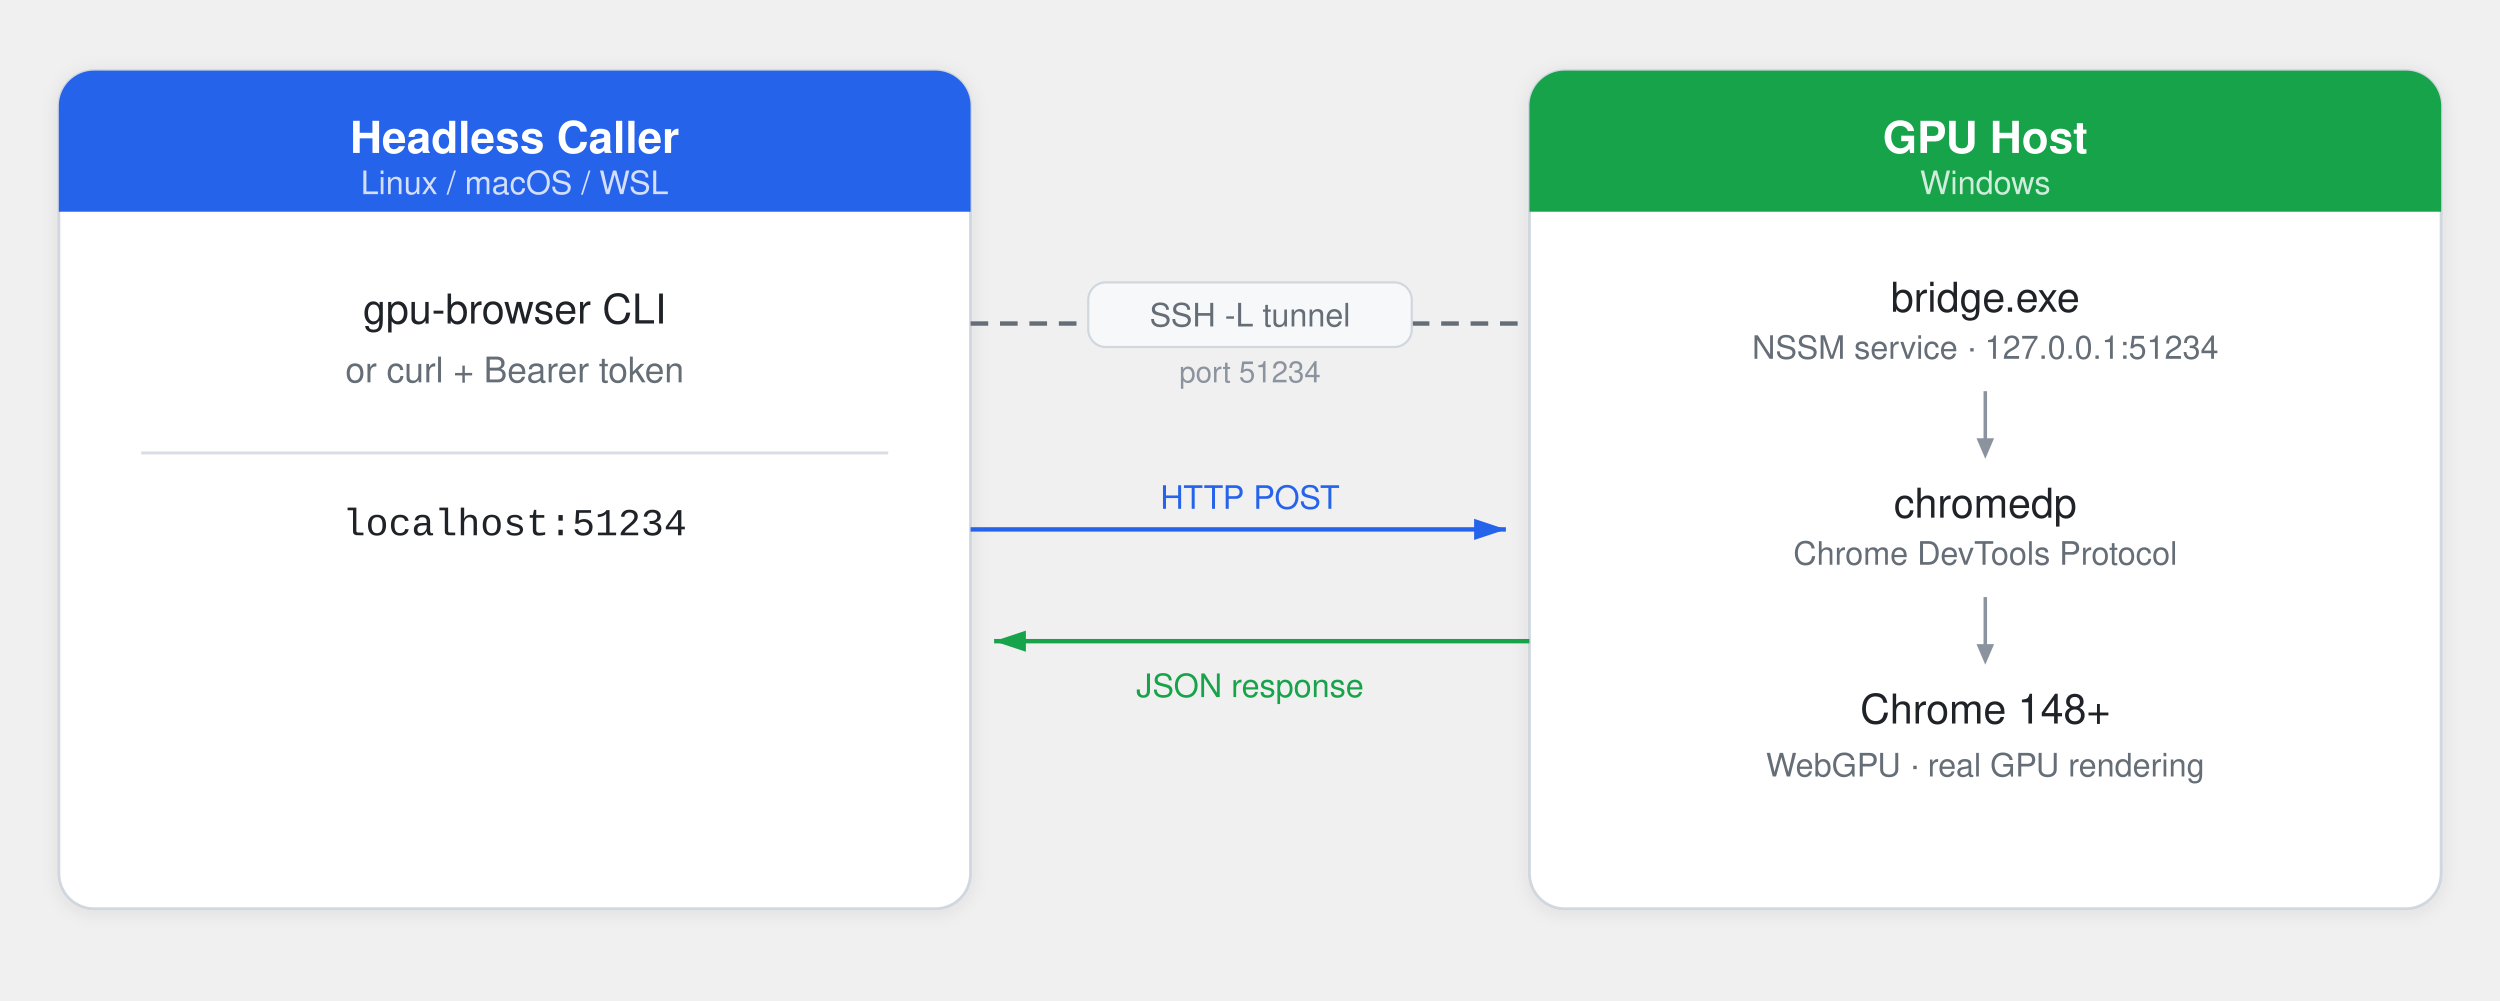
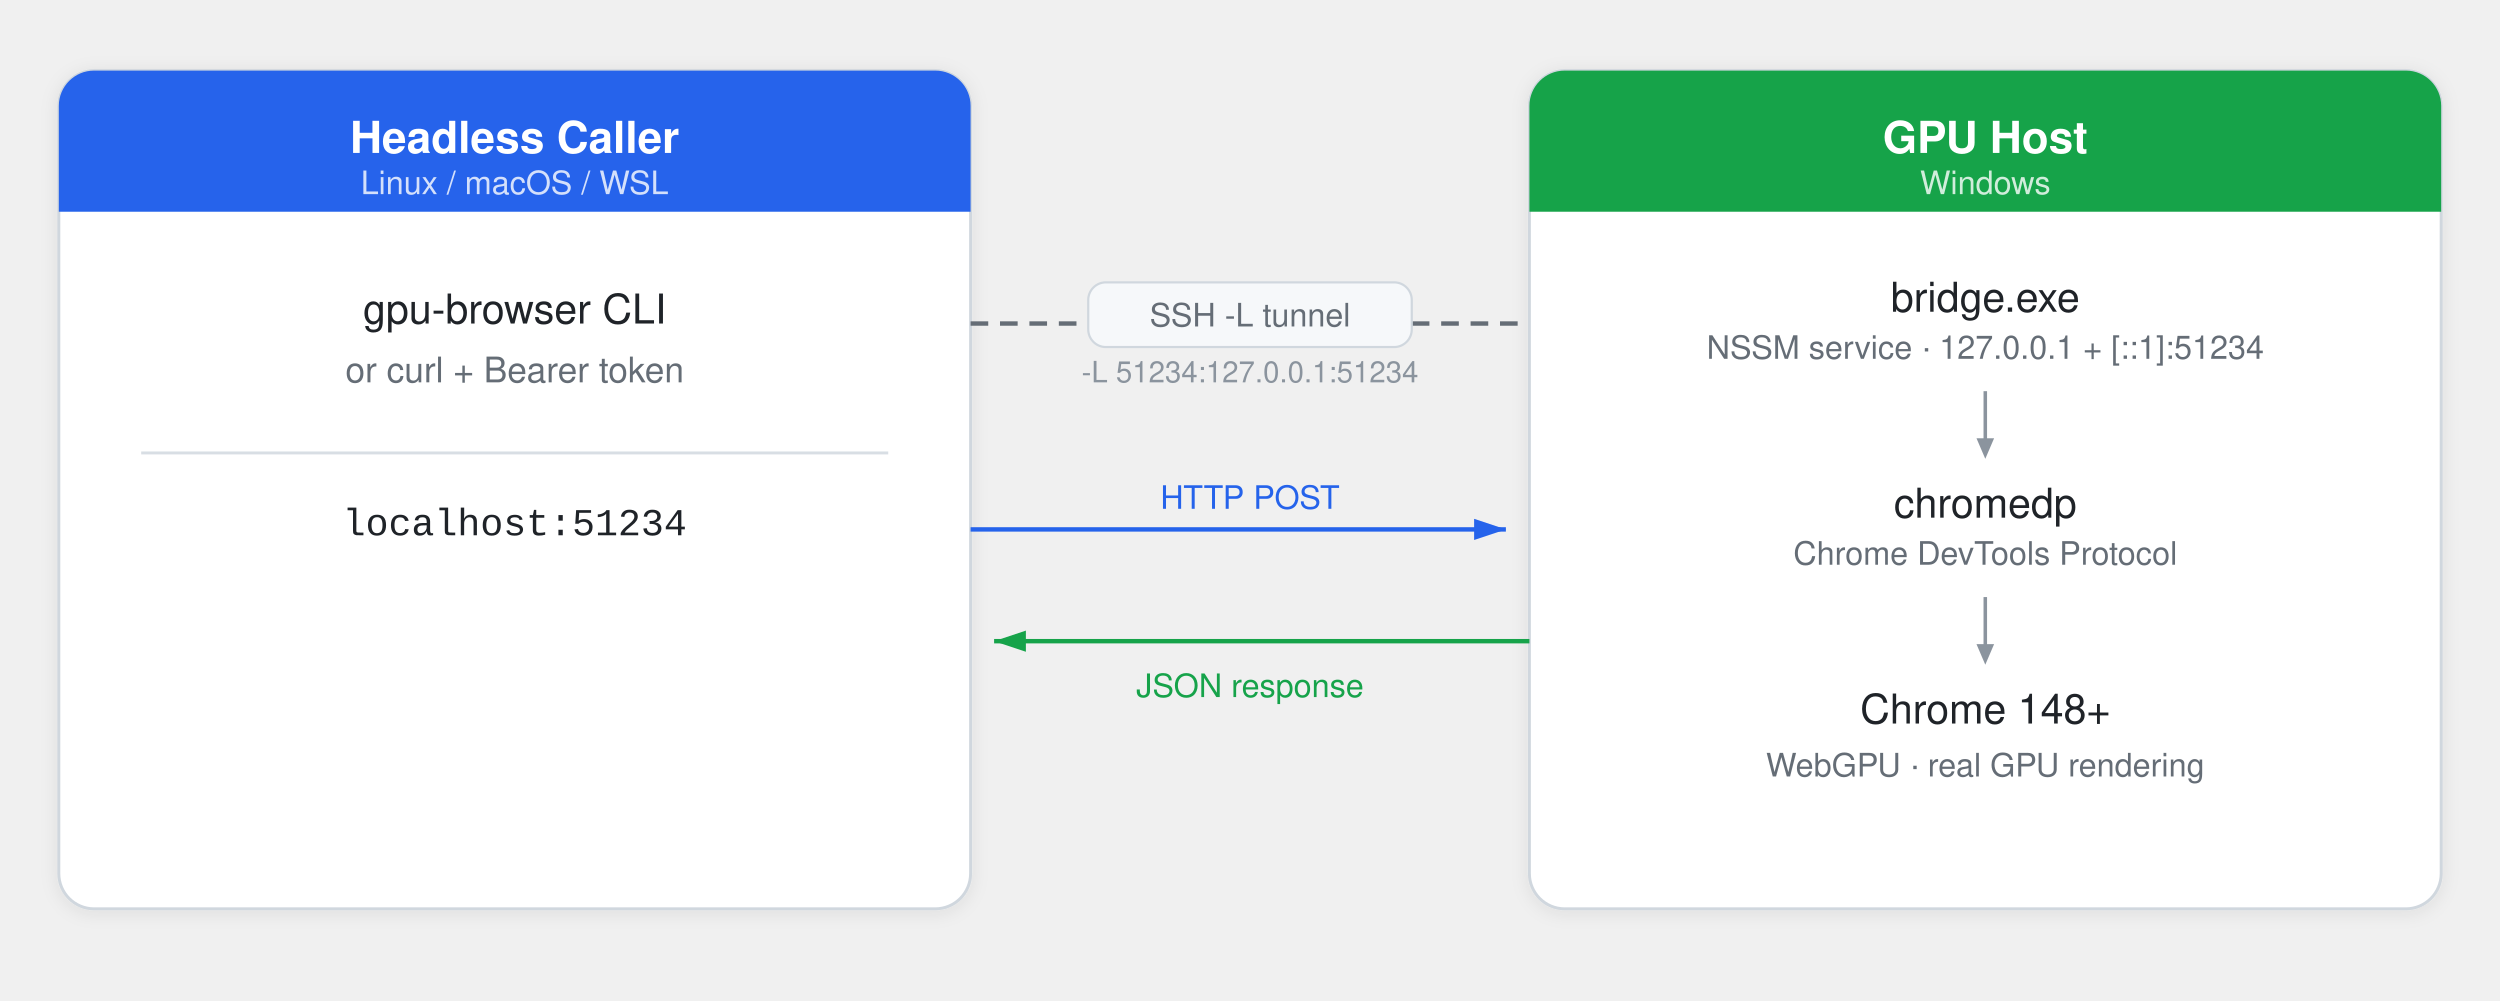
<svg xmlns="http://www.w3.org/2000/svg" viewBox="0 0 850 340">
  <style>
    text { font-family: -apple-system, BlinkMacSystemFont, 'Segoe UI', Helvetica, Arial, sans-serif; }
    .mono { font-family: 'SFMono-Regular', Consolas, 'Liberation Mono', Menlo, monospace; }
  </style>
  <defs>
    <filter id="shadow" x="-3%" y="-3%" width="106%" height="112%">
      <feDropShadow dx="0" dy="1" stdDeviation="3" flood-color="#1f2328" flood-opacity="0.08" />
    </filter>
    <marker id="ah-blue" viewBox="0 0 10 7" refX="9" refY="3.5" markerWidth="8" markerHeight="6" orient="auto">
      <polygon points="0,0.5 9,3.5 0,6.5" fill="#2563eb" />
    </marker>
    <marker id="ah-green" viewBox="0 0 10 7" refX="9" refY="3.5" markerWidth="8" markerHeight="6" orient="auto">
      <polygon points="0,0.5 9,3.5 0,6.5" fill="#16a34a" />
    </marker>
  </defs>
  <g filter="url(#shadow)">
    <rect x="20" y="24" width="310" height="285" rx="12" fill="#fff" stroke="#d0d7de" />
    <path d="M20,36 A12,12 0 0 1 32,24 L318,24 A12,12 0 0 1 330,36 L330,72 L20,72Z" fill="#2563eb" />
  </g>
  <text x="175" y="52" text-anchor="middle" fill="#fff" font-size="15" font-weight="600">Headless Caller</text>
  <text x="175" y="66" text-anchor="middle" fill="rgba(255,255,255,0.8)" font-size="11">Linux / macOS / WSL</text>
  <text x="175" y="110" text-anchor="middle" fill="#1f2328" font-size="14" font-weight="500">gpu-browser CLI</text>
  <text x="175" y="130" text-anchor="middle" fill="#656d76" font-size="12">or curl + Bearer token</text>
  <line x1="48" y1="154" x2="302" y2="154" stroke="#d8dee4" />
  <text x="175" y="182" text-anchor="middle" fill="#1f2328" font-size="13" font-weight="500" class="mono">localhost:51234</text>
  <g filter="url(#shadow)">
    <rect x="520" y="24" width="310" height="285" rx="12" fill="#fff" stroke="#d0d7de" />
    <path d="M520,36 A12,12 0 0 1 532,24 L818,24 A12,12 0 0 1 830,36 L830,72 L520,72Z" fill="#16a34a" />
  </g>
  <text x="675" y="52" text-anchor="middle" fill="#fff" font-size="15" font-weight="600">GPU Host</text>
  <text x="675" y="66" text-anchor="middle" fill="rgba(255,255,255,0.8)" font-size="11">Windows</text>
  <text x="675" y="106" text-anchor="middle" fill="#1f2328" font-size="14" font-weight="500">bridge.exe</text>
-   <text x="675" y="122" text-anchor="middle" fill="#656d76" font-size="11">NSSM service · 127.0.0.1:51234</text>
+   <text x="675" y="122" text-anchor="middle" fill="#656d76" font-size="11">NSSM service · 127.0.0.1 + [::1]:51234</text>
  <line x1="675" y1="133" x2="675" y2="152" stroke="#8b949e" stroke-width="1.2" />
  <polygon points="672,149 675,156 678,149" fill="#8b949e" />
  <text x="675" y="176" text-anchor="middle" fill="#1f2328" font-size="14" font-weight="500">chromedp</text>
  <text x="675" y="192" text-anchor="middle" fill="#656d76" font-size="11">Chrome DevTools Protocol</text>
  <line x1="675" y1="203" x2="675" y2="222" stroke="#8b949e" stroke-width="1.2" />
  <polygon points="672,219 675,226 678,219" fill="#8b949e" />
  <text x="675" y="246" text-anchor="middle" fill="#1f2328" font-size="14" font-weight="500">Chrome 148+</text>
  <text x="675" y="264" text-anchor="middle" fill="#656d76" font-size="11">WebGPU · real GPU rendering</text>
  <line x1="330" y1="110" x2="520" y2="110" stroke="#656d76" stroke-width="1.5" stroke-dasharray="6,4" />
  <rect x="370" y="96" width="110" height="22" rx="6" fill="#f6f8fa" stroke="#d0d7de" stroke-width="0.75" />
  <text x="425" y="111" text-anchor="middle" fill="#656d76" font-size="11" font-weight="500">SSH -L tunnel</text>
-   <text x="425" y="130" text-anchor="middle" fill="#8b949e" font-size="10">port 51234</text>
+   <text x="425" y="130" text-anchor="middle" fill="#8b949e" font-size="10">-L 51234:127.0.0.1:51234</text>
  <line x1="330" y1="180" x2="512" y2="180" stroke="#2563eb" stroke-width="1.5" marker-end="url(#ah-blue)" />
  <text x="425" y="173" text-anchor="middle" fill="#2563eb" font-size="11" font-weight="500">HTTP POST</text>
  <line x1="520" y1="218" x2="338" y2="218" stroke="#16a34a" stroke-width="1.5" marker-end="url(#ah-green)" />
  <text x="425" y="237" text-anchor="middle" fill="#16a34a" font-size="11" font-weight="500">JSON response</text>
</svg>
